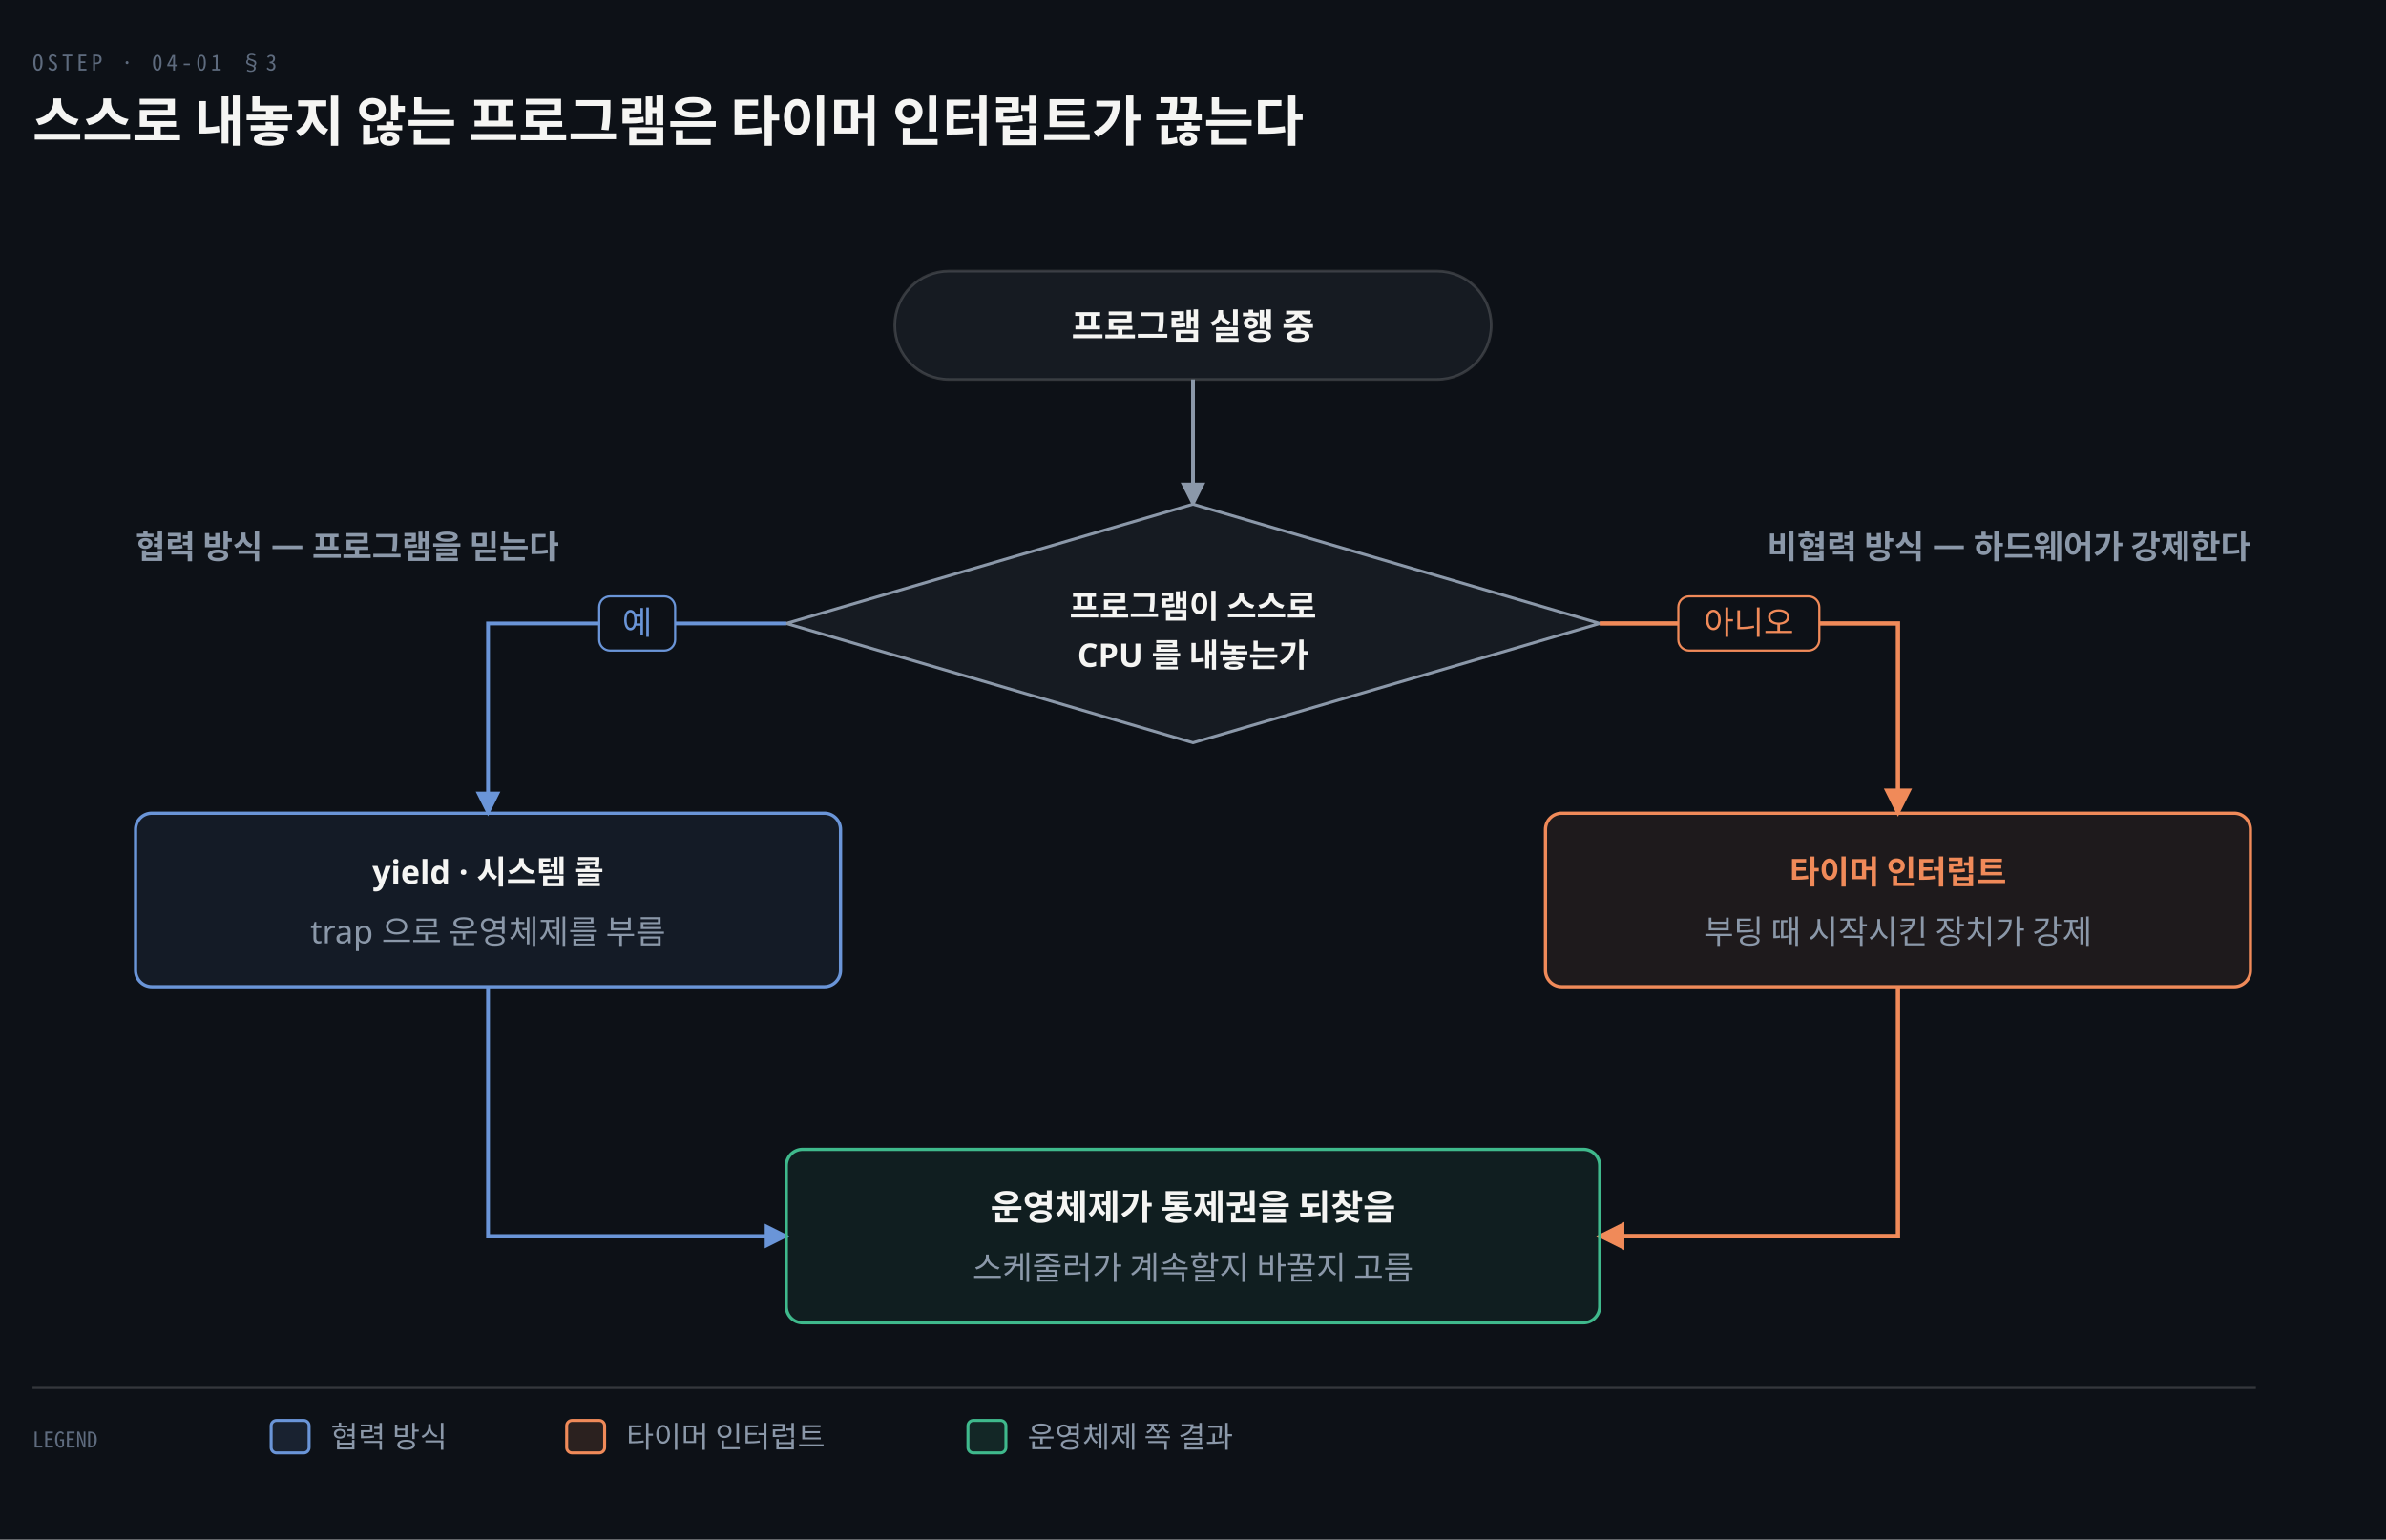
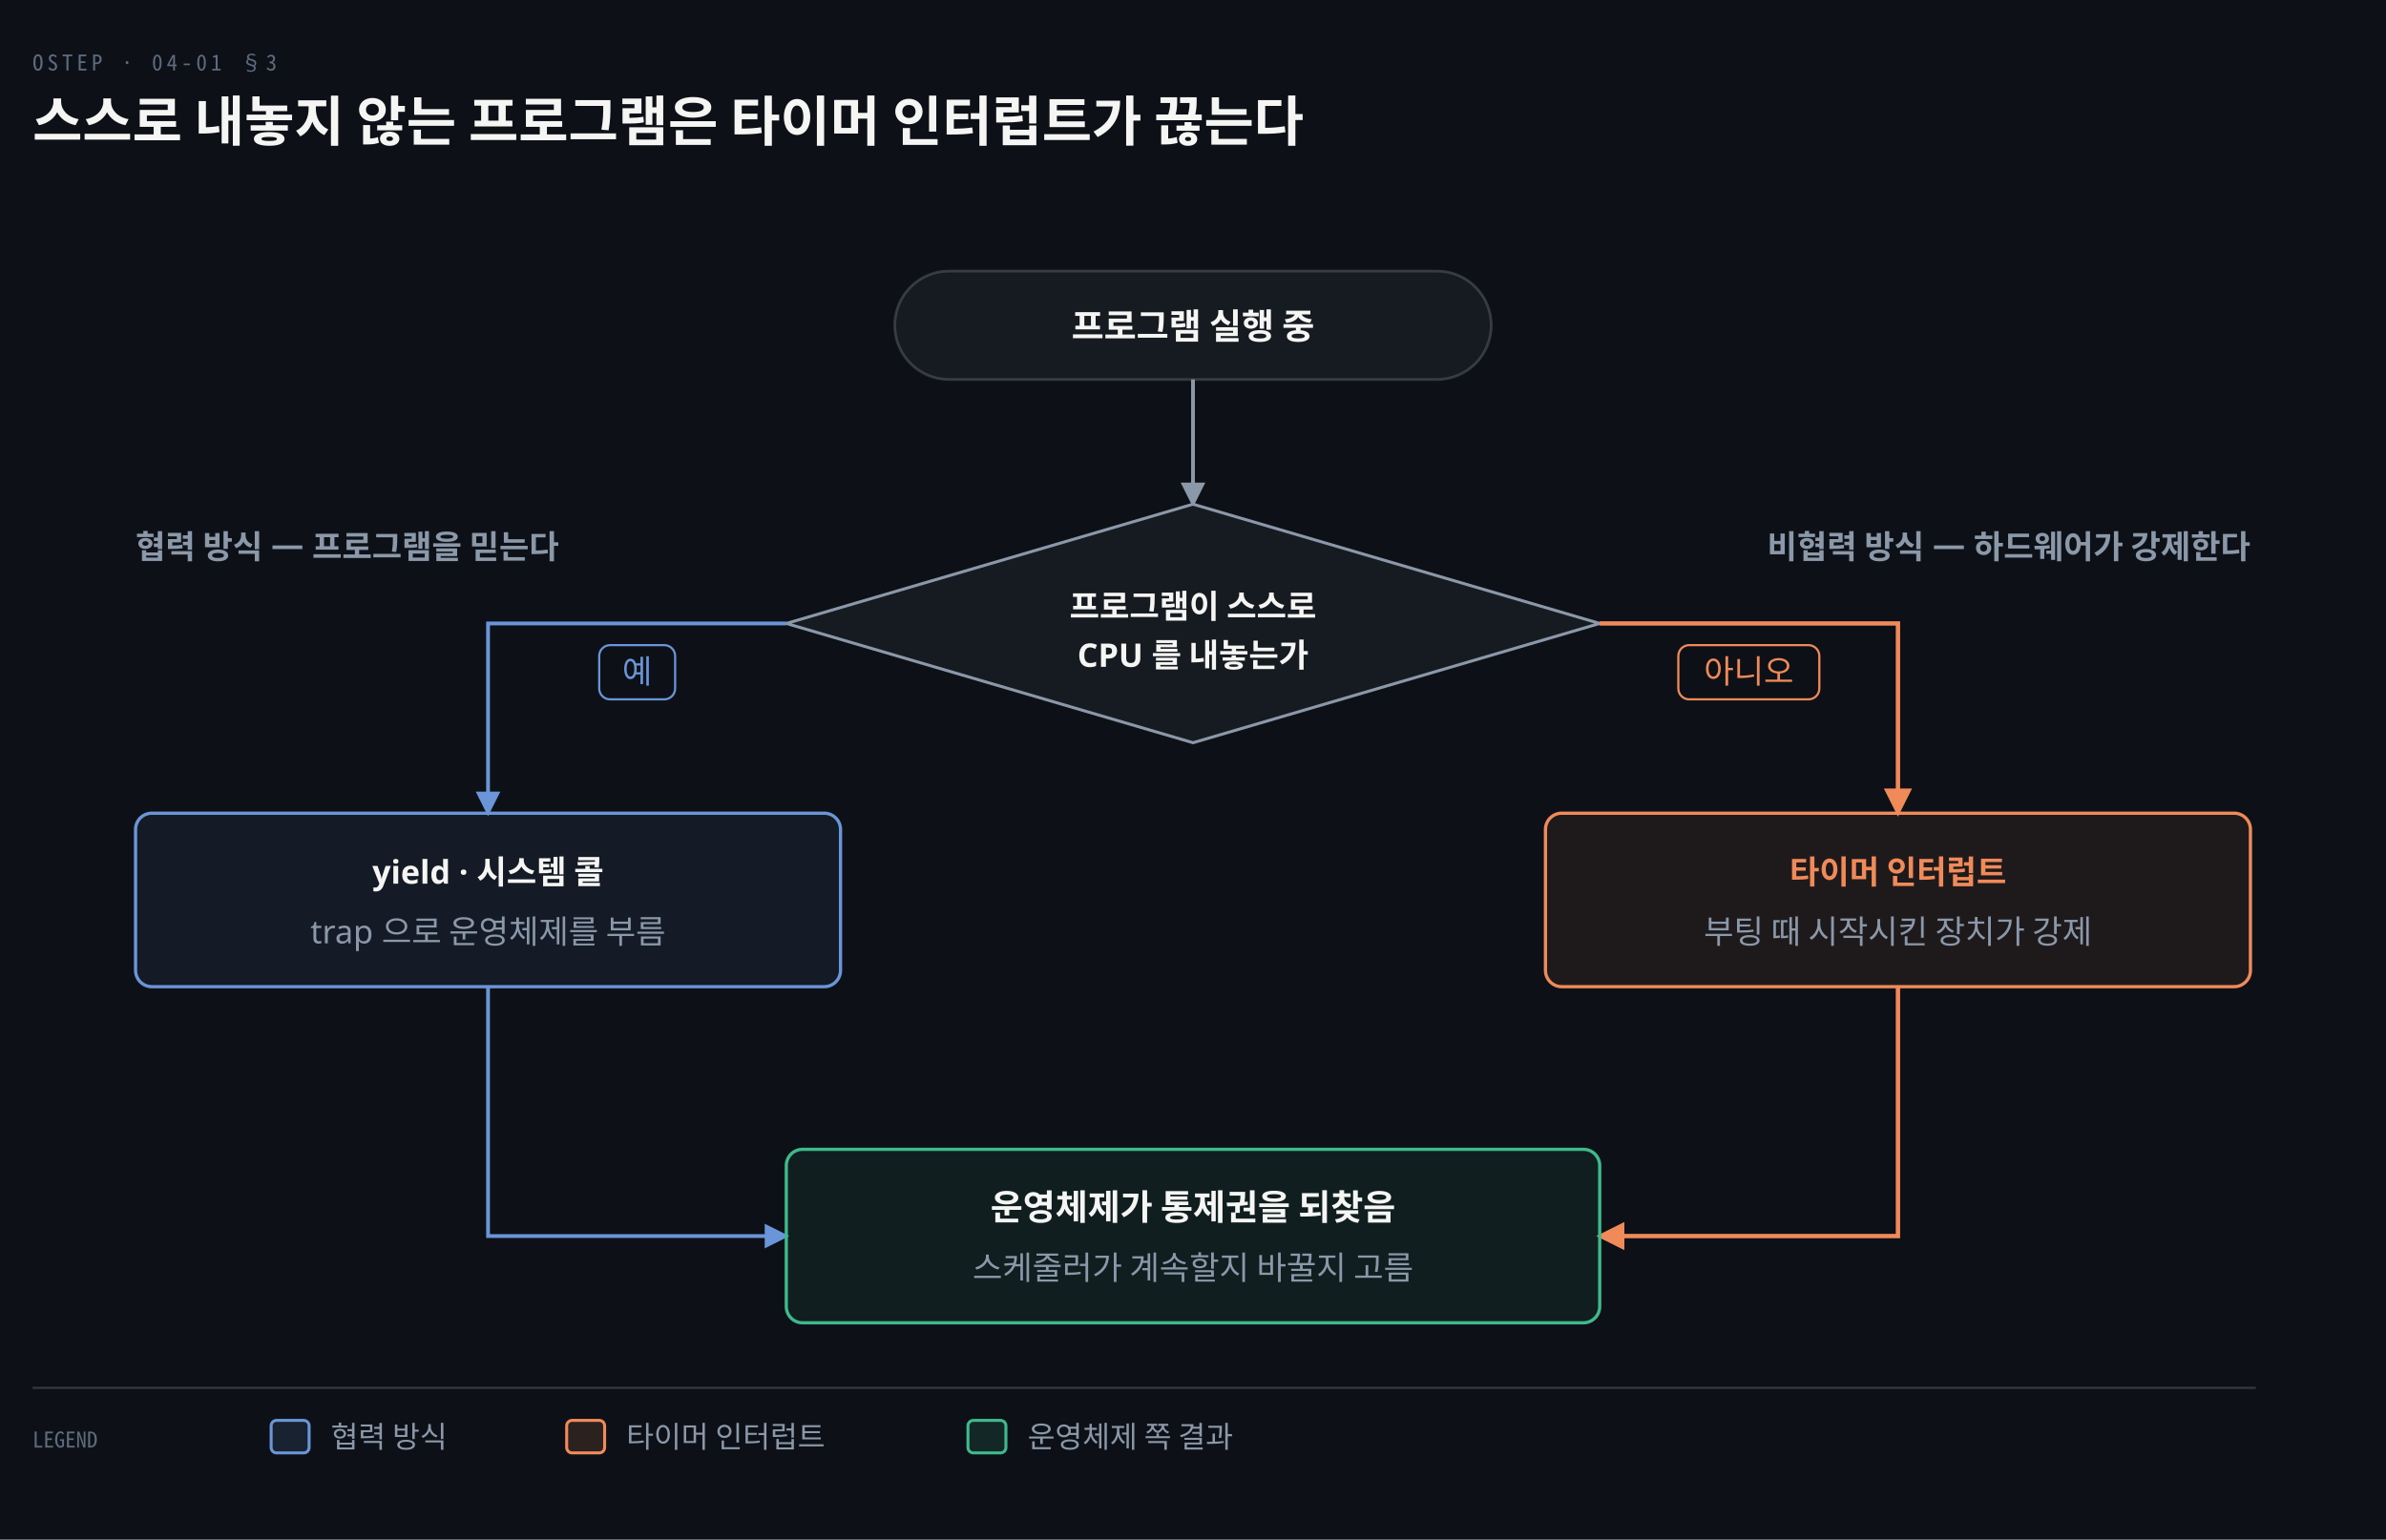
<svg xmlns="http://www.w3.org/2000/svg" viewBox="0 0 880 568" width="100%" role="img" aria-labelledby="dt dd">
  <defs>
    <marker id="ar" viewBox="0 0 8 8" refX="7" refY="4" markerWidth="6.5" markerHeight="6.5" orient="auto">
      <path d="M0 0 L8 4 L0 8 z" fill="#8B98A9" />
    </marker>
    <marker id="ok" viewBox="0 0 8 8" refX="7" refY="4" markerWidth="6.5" markerHeight="6.5" orient="auto">
      <path d="M0 0 L8 4 L0 8 z" fill="#3FB98C" />
    </marker>
    <marker id="warn" viewBox="0 0 8 8" refX="7" refY="4" markerWidth="6.5" markerHeight="6.5" orient="auto">
      <path d="M0 0 L8 4 L0 8 z" fill="#E3B341" />
    </marker>
    <marker id="bad" viewBox="0 0 8 8" refX="7" refY="4" markerWidth="6.5" markerHeight="6.5" orient="auto">
      <path d="M0 0 L8 4 L0 8 z" fill="#F0616D" />
    </marker>
    <marker id="info" viewBox="0 0 8 8" refX="7" refY="4" markerWidth="6.5" markerHeight="6.5" orient="auto">
      <path d="M0 0 L8 4 L0 8 z" fill="#6A95D8" />
    </marker>
    <marker id="acc" viewBox="0 0 8 8" refX="7" refY="4" markerWidth="6.5" markerHeight="6.5" orient="auto">
      <path d="M0 0 L8 4 L0 8 z" fill="#F08A59" />
    </marker>
    <marker id="soft" viewBox="0 0 8 8" refX="7" refY="4" markerWidth="6.5" markerHeight="6.5" orient="auto">
      <path d="M0 0 L8 4 L0 8 z" fill="#5E6B7E" />
    </marker>
  </defs>
  <rect width="880" height="568" fill="#0D1117" />
  <text x="12" y="26" font-family="'Geist Mono','Noto Sans Mono CJK KR',monospace" font-size="8" letter-spacing="0.18em" fill="#5E6B7E">OSTEP · 04-01 §3</text>
  <text x="12" y="52" font-family="'Geist','Apple SD Gothic Neo','Noto Sans KR','Malgun Gothic',sans-serif" font-size="20" font-weight="600" fill="#F5F5F3">스스로 내놓지 않는 프로그램은 타이머 인터럽트가 끊는다</text>
  <rect x="330" y="100" width="220" height="40" rx="20" fill="#161B22" stroke="rgba(191,192,192,0.22)" stroke-width="1.0" />
  <text x="440" y="125" text-anchor="middle" font-family="'Geist','Apple SD Gothic Neo','Noto Sans KR','Malgun Gothic',sans-serif" font-size="13" font-weight="600" fill="#F5F5F3">프로그램 실행 중</text>
  <path d="M 440 140 L 440 186" fill="none" stroke="#8B98A9" stroke-width="1.4" marker-end="url(#ar)" />
  <polygon points="440,186 590,230 440,274 290,230" fill="#161B22" stroke="#8B98A9" stroke-width="1.1" />
  <text x="440" y="228" text-anchor="middle" font-family="'Geist','Apple SD Gothic Neo','Noto Sans KR','Malgun Gothic',sans-serif" font-size="12" font-weight="600" fill="#F5F5F3">프로그램이 스스로</text>
  <text x="440" y="246" text-anchor="middle" font-family="'Geist','Apple SD Gothic Neo','Noto Sans KR','Malgun Gothic',sans-serif" font-size="12" font-weight="600" fill="#F5F5F3">CPU 를 내놓는가</text>
  <path d="M 290 230 L 180 230 L 180 300" fill="none" stroke="#6A95D8" stroke-width="1.4" marker-end="url(#info)" />
-   <rect x="221.0" y="220" width="28.0" height="20" rx="4" fill="#0D1117" stroke="#6A95D8" stroke-width="0.8" />
-   <text x="235.0" y="234" text-anchor="middle" font-family="'Geist','Apple SD Gothic Neo','Noto Sans KR','Malgun Gothic',sans-serif" font-size="12" font-weight="400" fill="#6A95D8">예</text>
+   <rect x="221.0" y="238" width="28.0" height="20" rx="4" fill="#0D1117" stroke="#6A95D8" stroke-width="0.8" />
+   <text x="235.0" y="252" text-anchor="middle" font-family="'Geist','Apple SD Gothic Neo','Noto Sans KR','Malgun Gothic',sans-serif" font-size="12" font-weight="400" fill="#6A95D8">예</text>
  <rect x="50" y="300" width="260" height="64" rx="6" fill="#6A95D814" stroke="#6A95D8" stroke-width="1.2" />
  <text x="180" y="326" text-anchor="middle" font-family="'Geist','Apple SD Gothic Neo','Noto Sans KR','Malgun Gothic',sans-serif" font-size="12" font-weight="600" fill="#F5F5F3">yield · 시스템 콜</text>
  <text x="180" y="348" text-anchor="middle" font-family="'Geist','Apple SD Gothic Neo','Noto Sans KR','Malgun Gothic',sans-serif" font-size="12" font-weight="400" fill="#8B98A9">trap 으로 운영체제를 부름</text>
  <text x="50" y="206" text-anchor="start" font-family="'Geist','Apple SD Gothic Neo','Noto Sans KR','Malgun Gothic',sans-serif" font-size="12" font-weight="600" fill="#8B98A9">협력 방식 — 프로그램을 믿는다</text>
  <path d="M 590 230 L 700 230 L 700 300" fill="none" stroke="#F08A59" stroke-width="1.6" marker-end="url(#acc)" />
-   <rect x="619.0" y="220" width="52.0" height="20" rx="4" fill="#0D1117" stroke="#F08A59" stroke-width="0.8" />
-   <text x="645.0" y="234" text-anchor="middle" font-family="'Geist','Apple SD Gothic Neo','Noto Sans KR','Malgun Gothic',sans-serif" font-size="12" font-weight="400" fill="#F08A59">아니오</text>
+   <rect x="619.0" y="238" width="52.0" height="20" rx="4" fill="#0D1117" stroke="#F08A59" stroke-width="0.8" />
+   <text x="645.0" y="252" text-anchor="middle" font-family="'Geist','Apple SD Gothic Neo','Noto Sans KR','Malgun Gothic',sans-serif" font-size="12" font-weight="400" fill="#F08A59">아니오</text>
  <rect x="570" y="300" width="260" height="64" rx="6" fill="#F08A5914" stroke="#F08A59" stroke-width="1.2" />
  <text x="700" y="326" text-anchor="middle" font-family="'Geist','Apple SD Gothic Neo','Noto Sans KR','Malgun Gothic',sans-serif" font-size="12" font-weight="600" fill="#F08A59">타이머 인터럽트</text>
  <text x="700" y="348" text-anchor="middle" font-family="'Geist','Apple SD Gothic Neo','Noto Sans KR','Malgun Gothic',sans-serif" font-size="12" font-weight="400" fill="#8B98A9">부팅 때 시작시킨 장치가 강제</text>
  <text x="830" y="206" text-anchor="end" font-family="'Geist','Apple SD Gothic Neo','Noto Sans KR','Malgun Gothic',sans-serif" font-size="12" font-weight="600" fill="#8B98A9">비협력 방식 — 하드웨어가 강제한다</text>
  <path d="M 180 364 L 180 456 L 290 456" fill="none" stroke="#6A95D8" stroke-width="1.4" marker-end="url(#info)" />
  <path d="M 700 364 L 700 456 L 590 456" fill="none" stroke="#F08A59" stroke-width="1.6" marker-end="url(#acc)" />
  <rect x="290" y="424" width="300" height="64" rx="6" fill="#3FB98C14" stroke="#3FB98C" stroke-width="1.2" />
  <text x="440" y="450" text-anchor="middle" font-family="'Geist','Apple SD Gothic Neo','Noto Sans KR','Malgun Gothic',sans-serif" font-size="13" font-weight="600" fill="#F5F5F3">운영체제가 통제권을 되찾음</text>
  <text x="440" y="472" text-anchor="middle" font-family="'Geist','Apple SD Gothic Neo','Noto Sans KR','Malgun Gothic',sans-serif" font-size="12" font-weight="400" fill="#8B98A9">스케줄러가 계속할지 바꿀지 고름</text>
  <line x1="12" y1="512" x2="832" y2="512" stroke="rgba(191,192,192,0.22)" stroke-width="0.8" />
  <text x="12" y="534" text-anchor="start" font-family="'Geist Mono','Noto Sans Mono CJK KR',monospace" font-size="8" font-weight="400" fill="#5E6B7E">LEGEND</text>
  <rect x="100" y="524" width="14" height="12" rx="2" fill="#6A95D822" stroke="#6A95D8" stroke-width="1.1" />
  <text x="122" y="534" text-anchor="start" font-family="'Geist','Apple SD Gothic Neo','Noto Sans KR','Malgun Gothic',sans-serif" font-size="11" font-weight="400" fill="#8B98A9">협력 방식</text>
  <rect x="209" y="524" width="14" height="12" rx="2" fill="#F08A5922" stroke="#F08A59" stroke-width="1.1" />
  <text x="231" y="534" text-anchor="start" font-family="'Geist','Apple SD Gothic Neo','Noto Sans KR','Malgun Gothic',sans-serif" font-size="11" font-weight="400" fill="#8B98A9">타이머 인터럽트</text>
  <rect x="357" y="524" width="14" height="12" rx="2" fill="#3FB98C22" stroke="#3FB98C" stroke-width="1.1" />
  <text x="379" y="534" text-anchor="start" font-family="'Geist','Apple SD Gothic Neo','Noto Sans KR','Malgun Gothic',sans-serif" font-size="11" font-weight="400" fill="#8B98A9">운영체제 쪽 결과</text>
</svg>
